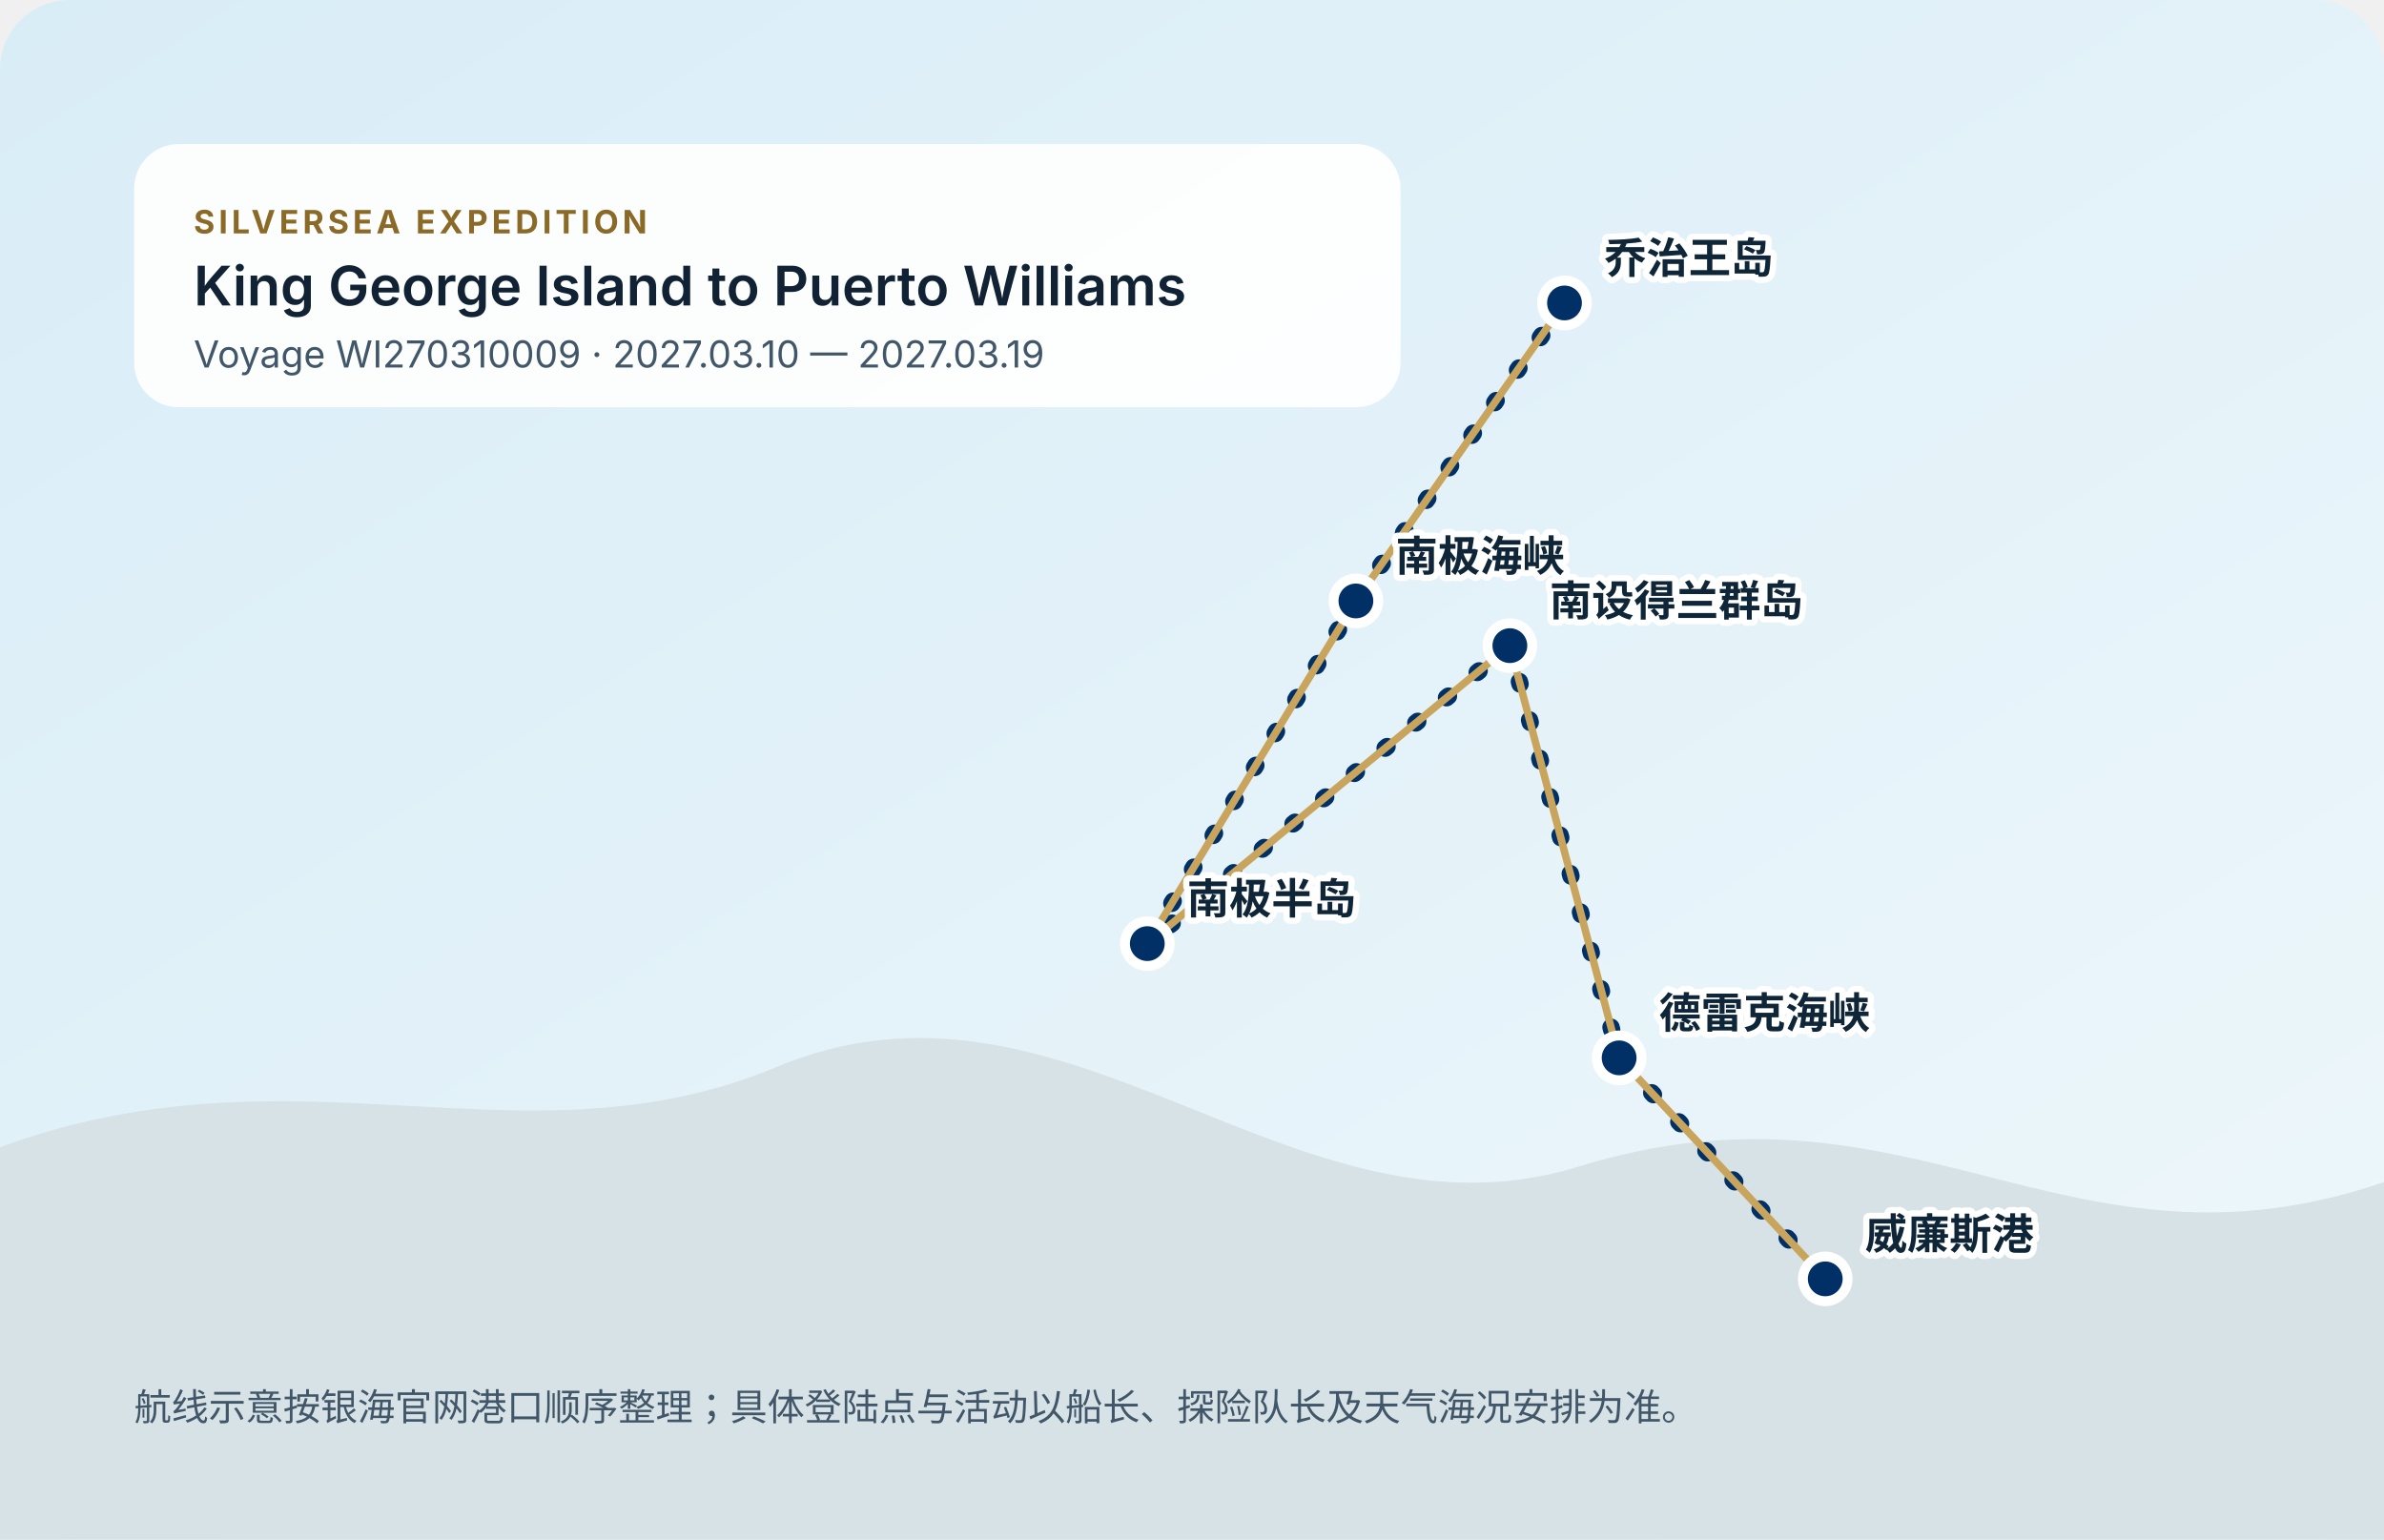
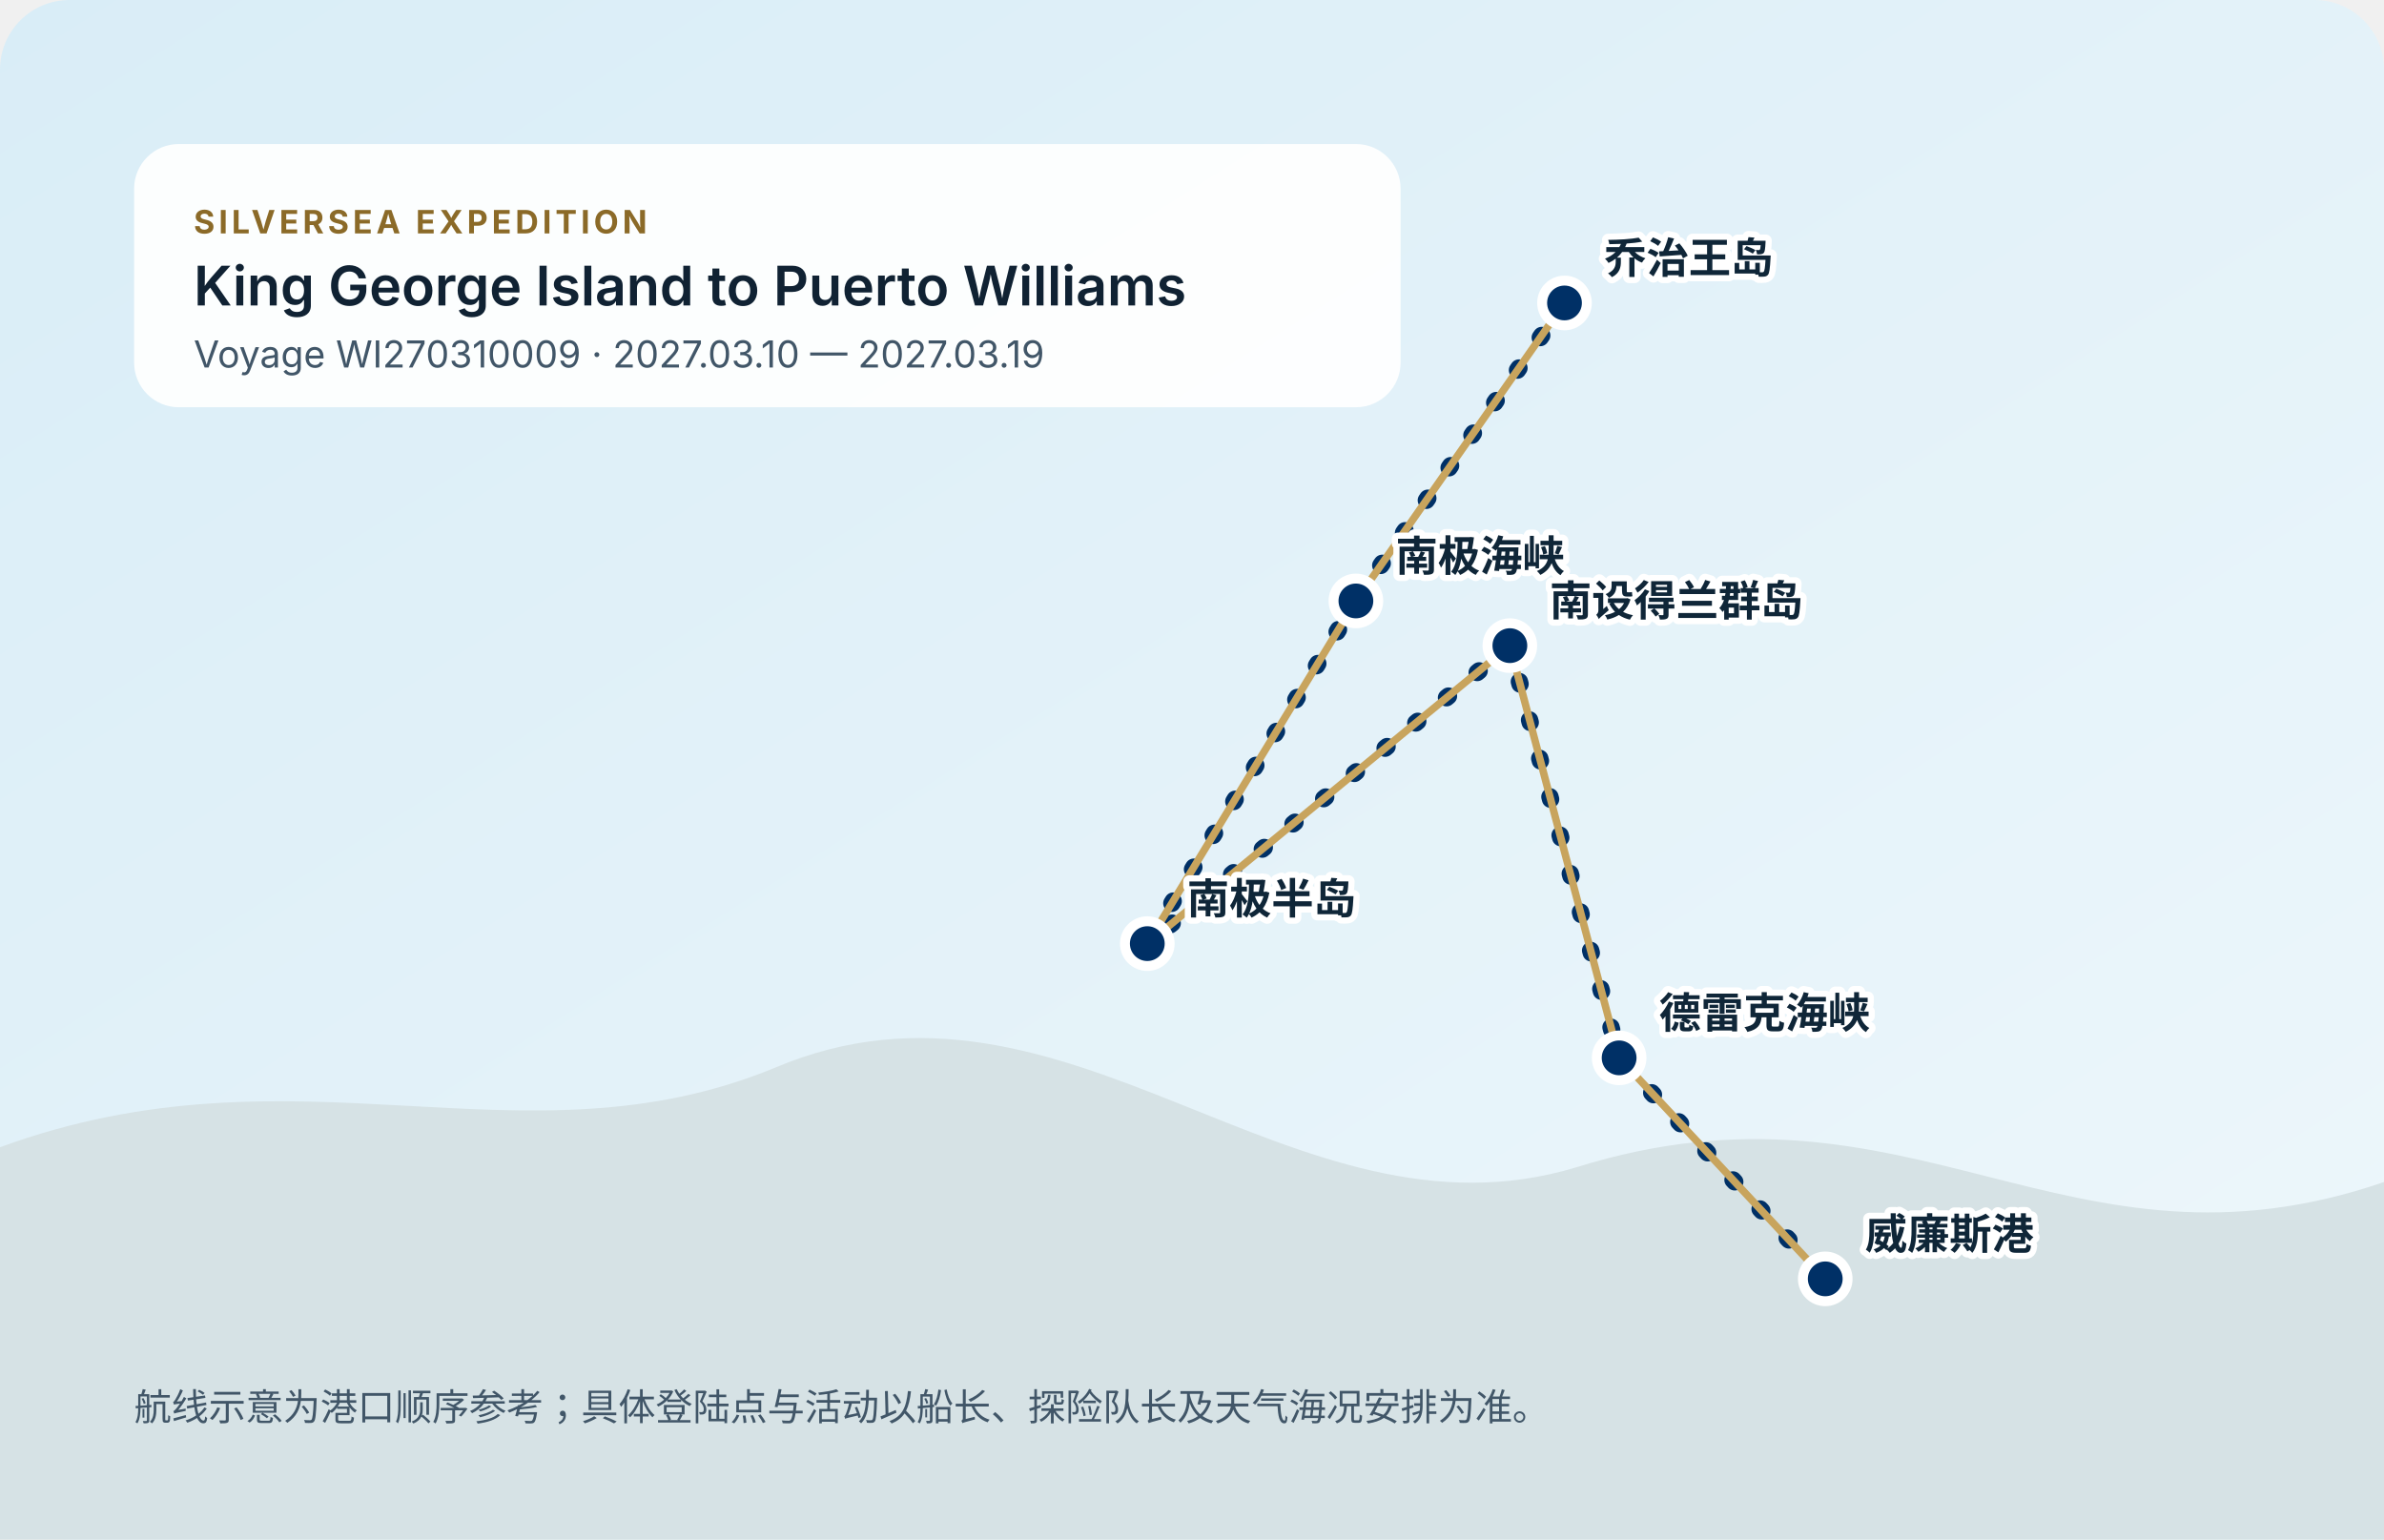
<svg xmlns="http://www.w3.org/2000/svg" viewBox="0 0 960 620" role="img" aria-labelledby="title desc">
  <defs>
    <linearGradient id="sea" x1="0" x2="1" y1="0" y2="1">
      <stop offset="0" stop-color="#d9edf7" />
      <stop offset="1" stop-color="#eef7fb" />
    </linearGradient>
  </defs>
  <rect width="960" height="620" rx="28" fill="url(#sea)" />
  <path d="M0 462 C120 418 210 472 312 430 C430 380 520 505 635 470 C770 428 832 520 960 476 L960 620 L0 620 Z" fill="#d6e2e5" />
  <path d="M 630 122 L 546 242 L 462 380 L 608 260 L 652 426 L 735 515" fill="none" stroke="#003066" stroke-width="7" stroke-linecap="round" stroke-linejoin="round" stroke-dasharray="1 15" />
  <path d="M 630 122 L 546 242 L 462 380 L 608 260 L 652 426 L 735 515" fill="none" stroke="#c8a45d" stroke-width="3" stroke-linecap="round" stroke-linejoin="round" />
  <g>
    <circle cx="630" cy="122" r="9" fill="#003066" stroke="#ffffff" stroke-width="4" />
    <text x="646" y="110" class="label">乔治王岛</text>
  </g>
  <g>
    <circle cx="546" cy="242" r="9" fill="#003066" stroke="#ffffff" stroke-width="4" />
    <text x="562" y="230" class="label">南极海峡</text>
  </g>
  <g>
    <circle cx="462" cy="380" r="9" fill="#003066" stroke="#ffffff" stroke-width="4" />
    <text x="478" y="368" class="label">南极半岛</text>
  </g>
  <g>
    <circle cx="608" cy="260" r="9" fill="#003066" stroke="#ffffff" stroke-width="4" />
    <text x="624" y="248" class="label">南设得兰群岛</text>
  </g>
  <g>
    <circle cx="652" cy="426" r="9" fill="#003066" stroke="#ffffff" stroke-width="4" />
    <text x="668" y="414" class="label">德雷克海峡</text>
  </g>
  <g>
    <circle cx="735" cy="515" r="9" fill="#003066" stroke="#ffffff" stroke-width="4" />
    <text x="751" y="503" class="label">威廉斯港</text>
  </g>
  <g transform="translate(54 58)">
    <rect width="510" height="106" rx="18" fill="#ffffff" opacity=".92" />
    <text x="24" y="36" class="kicker">SILVERSEA EXPEDITION</text>
    <text x="24" y="65" class="title">King George Island to Puerto Williams</text>
    <text x="24" y="90" class="small">Voyage WI270310009 · 2027.03.10 — 2027.03.19</text>
  </g>
-   <text x="54" y="572" class="small">航线示意按银海官网港口顺序整理；具体登陆点与活动以船长、探险队长及天气海况安排为准。</text>
+   <text x="54" y="572" class="small">航线示意为港口顺序参考；具体登陆点与活动以船长、探险队长及天气海况安排为准。</text>
  <style>
    .title { font: 600 22px -apple-system, BlinkMacSystemFont, "PingFang SC", sans-serif; fill: #102233; }
    .kicker { font: 700 13px -apple-system, BlinkMacSystemFont, "PingFang SC", sans-serif; letter-spacing: .12em; fill: #8b6a28; }
    .label { font: 600 17px -apple-system, BlinkMacSystemFont, "PingFang SC", sans-serif; fill: #0f2638; paint-order: stroke; stroke: #fff; stroke-width: 5px; stroke-linejoin: round; }
    .small { font: 15px -apple-system, BlinkMacSystemFont, "PingFang SC", sans-serif; fill: #415668; }
  </style>
</svg>
